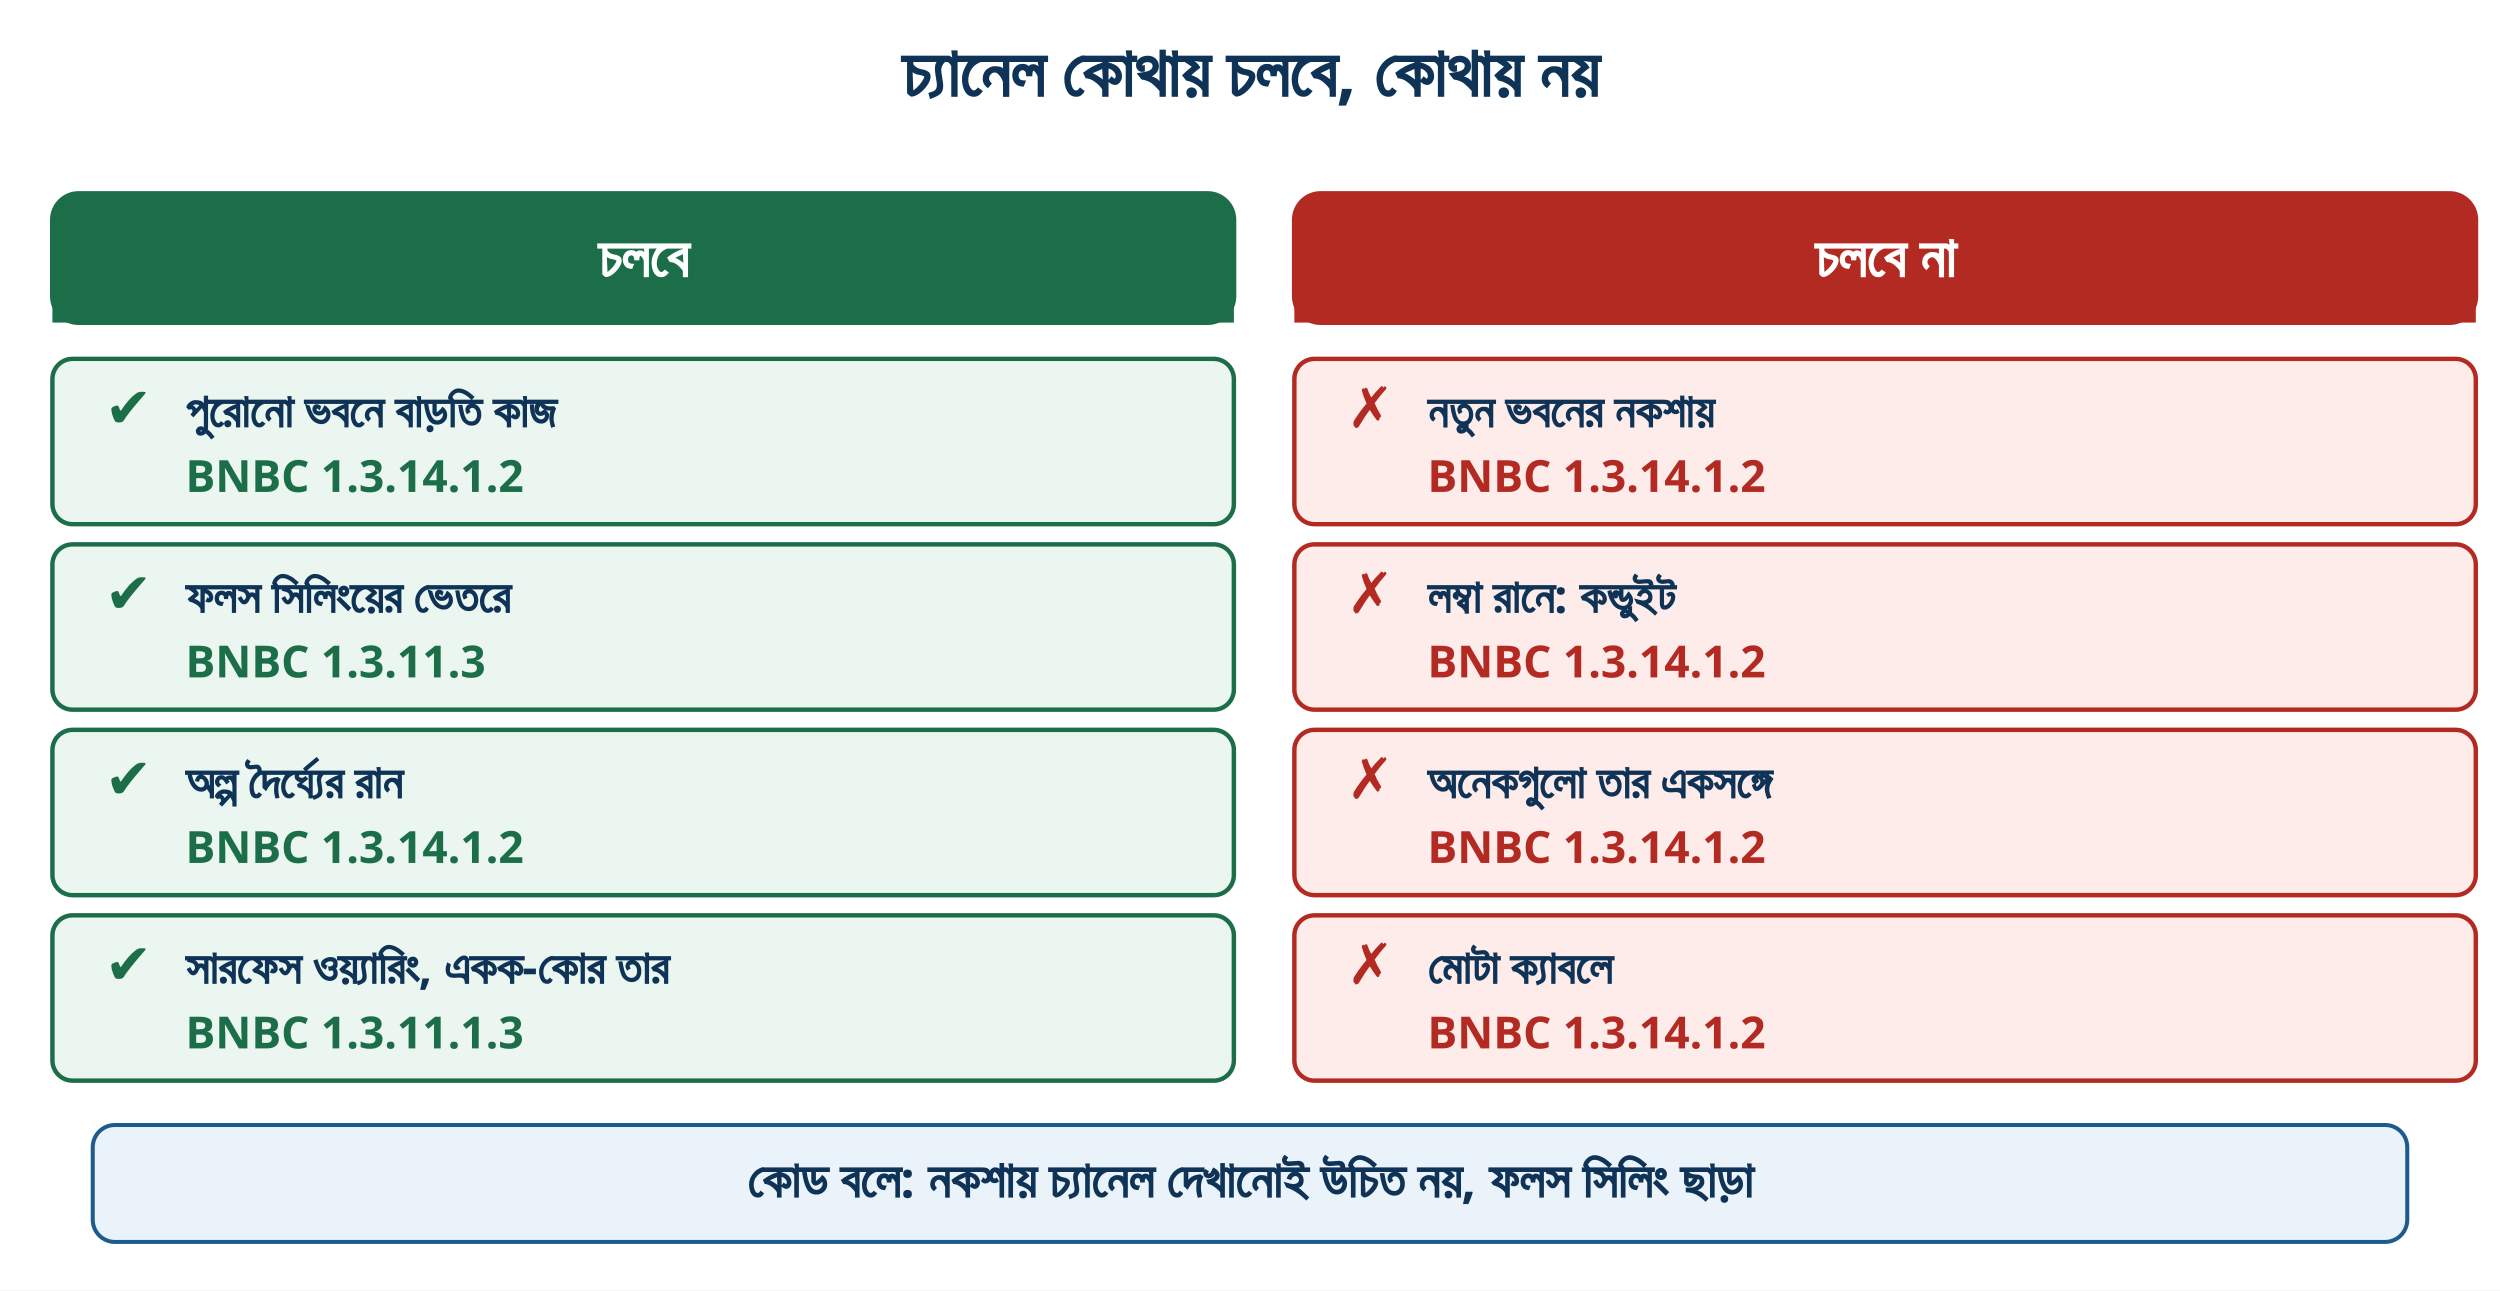
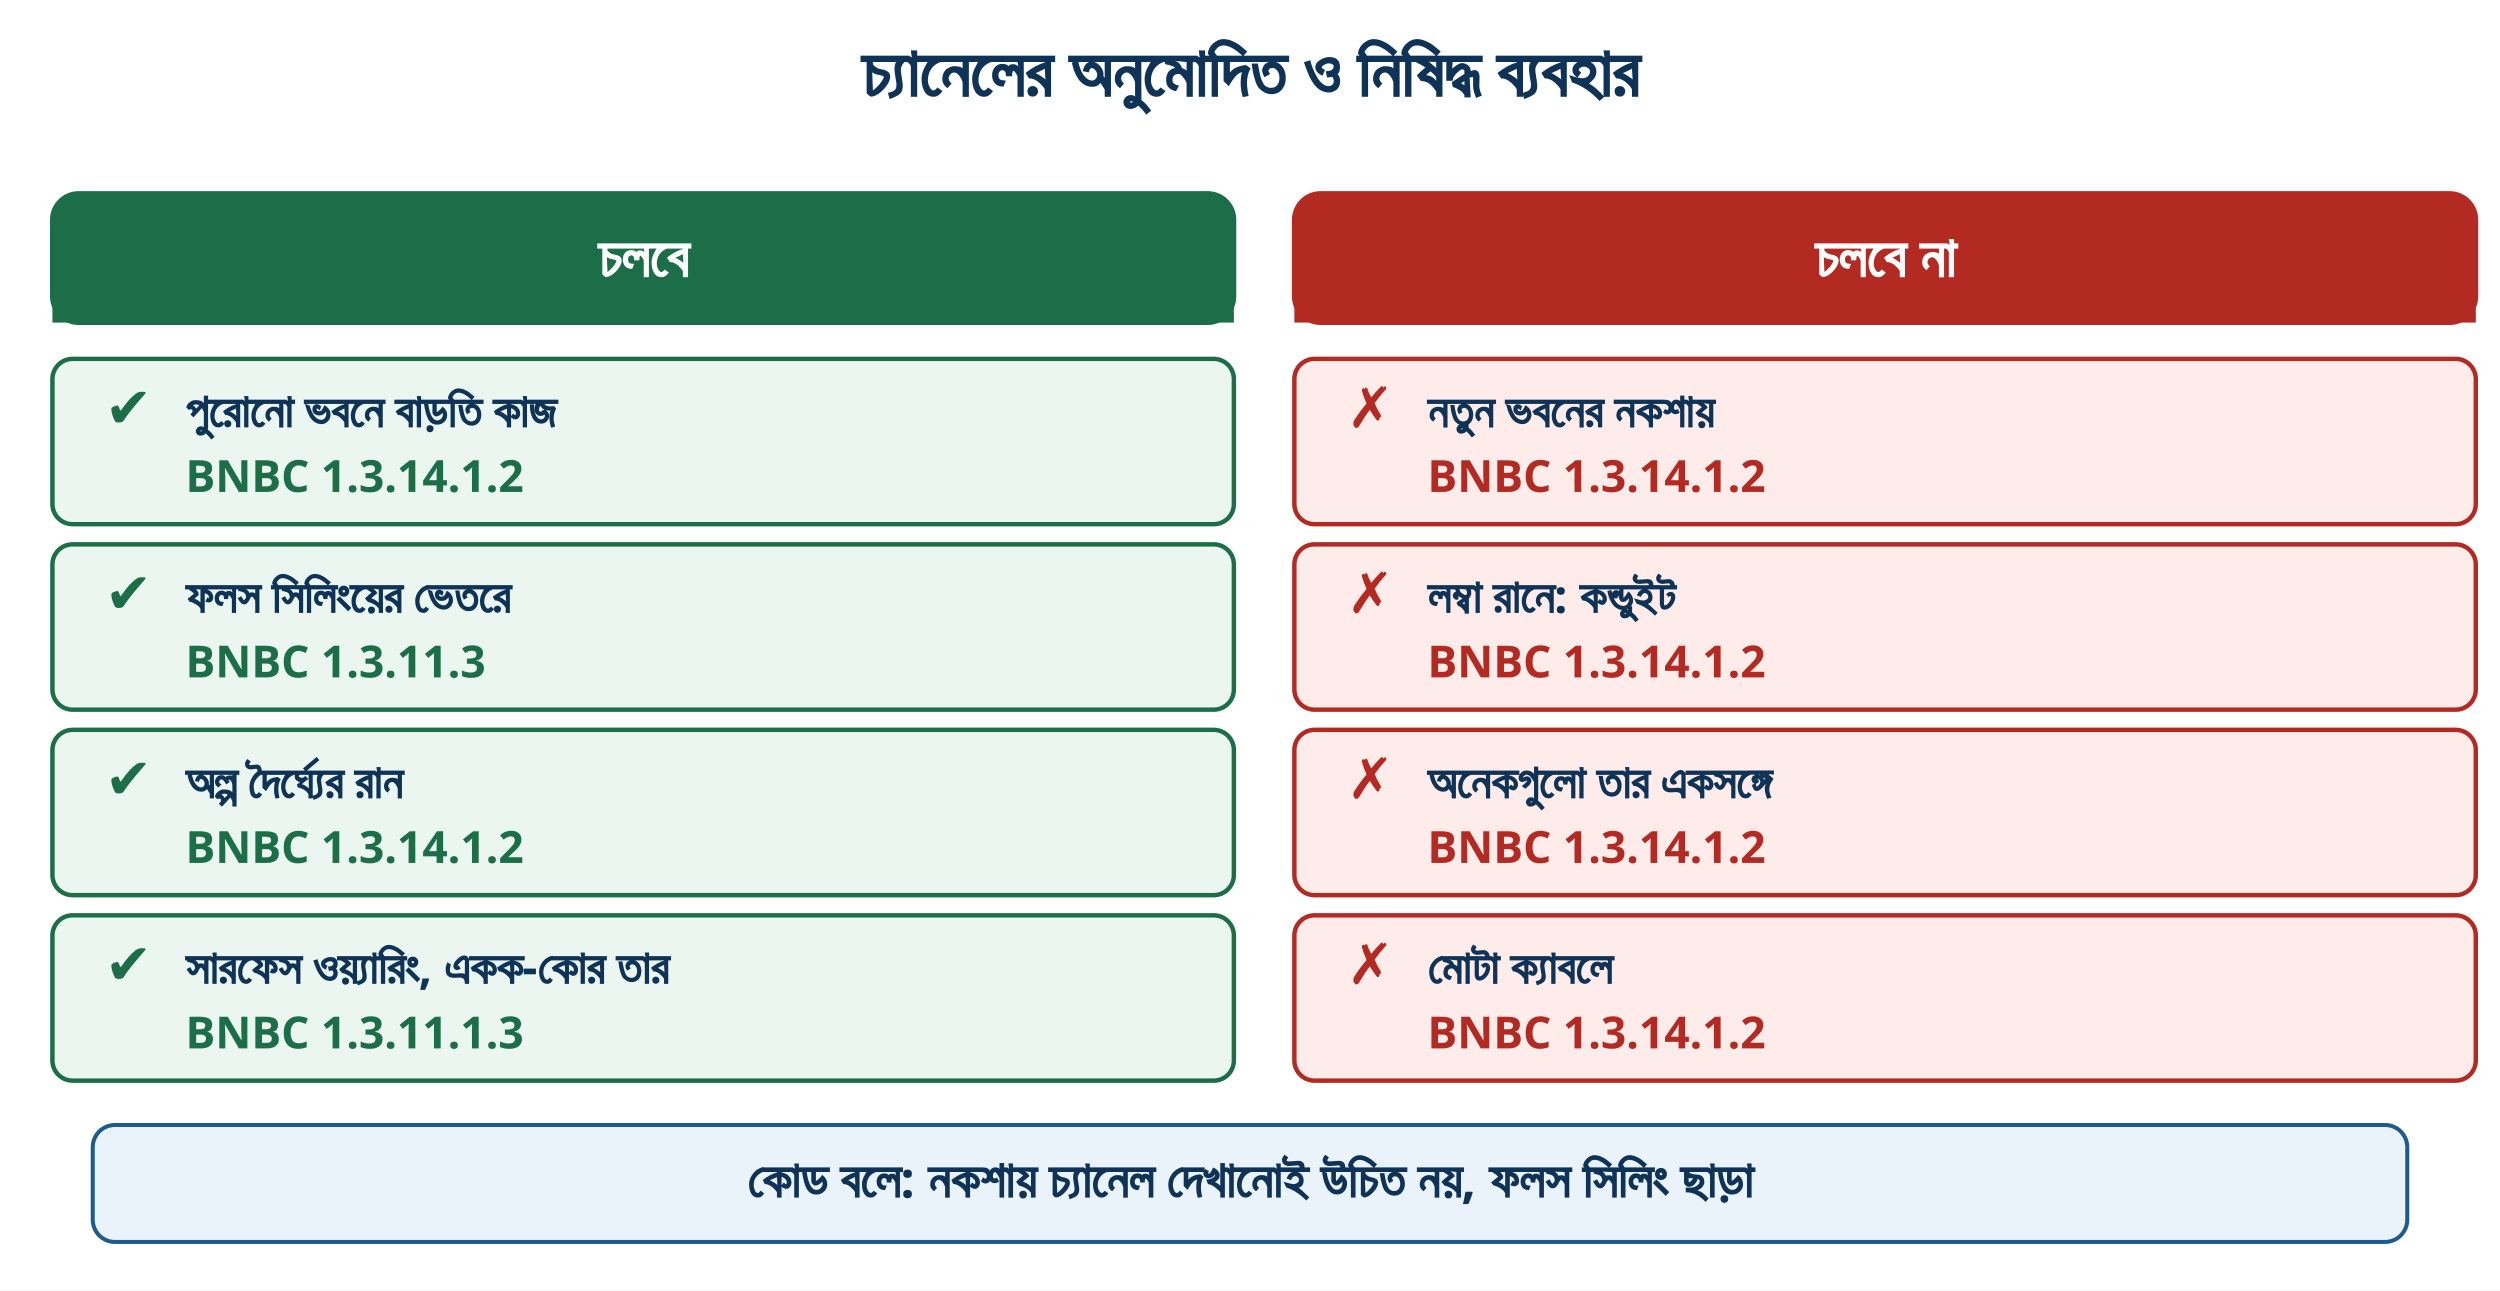
<svg xmlns="http://www.w3.org/2000/svg" width="1240" height="640" viewBox="0 0 1240 640">
  <rect width="1240" height="640" fill="#FFFFFF" />
-   <text x="620.0" y="48.0" font-family="Kalpurush" font-size="34" font-weight="700" fill="#0F3357" text-anchor="middle">চ্যানেল কোথায় চলবে, কোথায় নয়</text>
+   <text x="620.0" y="48.0" font-family="Kalpurush" font-size="34" font-weight="700" fill="#0F3357" text-anchor="middle">চ্যানেলের অনুমোদিত ও নিষিদ্ধ ব্যবহার</text>
  <rect x="26.0" y="96.0" width="586.0" height="64.0" rx="13" fill="#1B6E47" stroke="#1B6E47" stroke-width="2.4" />
  <rect x="26.0" y="109.0" width="586.0" height="51.0" rx="0" fill="#1B6E47" stroke="none" stroke-width="0" />
  <text x="319.0" y="137.5" font-family="Kalpurush" font-size="28" font-weight="700" fill="#FFFFFF" text-anchor="middle">চলবে</text>
  <rect x="26.0" y="178.0" width="586.0" height="82.0" rx="10" fill="#EAF6EF" stroke="#1B6E47" stroke-width="2.2" />
  <text x="52.0" y="212.0" font-family="Kalpurush" font-size="28" font-weight="700" fill="#1B6E47" text-anchor="start">✔</text>
  <text x="92.0" y="212.0" font-family="Kalpurush" font-size="23" font-weight="700" fill="#0F3357" text-anchor="start">পুরোনো ভবনে বাড়তি কাজ</text>
  <text x="92.0" y="244.0" font-family="Kalpurush" font-size="22" font-weight="700" fill="#1B6E47" text-anchor="start">BNBC 1.3.14.1.2</text>
  <rect x="26.0" y="270.0" width="586.0" height="82.0" rx="10" fill="#EAF6EF" stroke="#1B6E47" stroke-width="2.2" />
  <text x="52.0" y="304.0" font-family="Kalpurush" font-size="28" font-weight="700" fill="#1B6E47" text-anchor="start">✔</text>
  <text x="92.0" y="304.0" font-family="Kalpurush" font-size="23" font-weight="700" fill="#0F3357" text-anchor="start">ফলস সিলিংয়ের ভেতরে</text>
  <text x="92.0" y="336.0" font-family="Kalpurush" font-size="22" font-weight="700" fill="#1B6E47" text-anchor="start">BNBC 1.3.11.3</text>
  <rect x="26.0" y="362.0" width="586.0" height="82.0" rx="10" fill="#EAF6EF" stroke="#1B6E47" stroke-width="2.2" />
  <text x="52.0" y="396.0" font-family="Kalpurush" font-size="28" font-weight="700" fill="#1B6E47" text-anchor="start">✔</text>
  <text x="92.0" y="396.0" font-family="Kalpurush" font-size="23" font-weight="700" fill="#0F3357" text-anchor="start">অল্প দৈর্ঘ্যের রান</text>
  <text x="92.0" y="428.0" font-family="Kalpurush" font-size="22" font-weight="700" fill="#1B6E47" text-anchor="start">BNBC 1.3.14.1.2</text>
  <rect x="26.0" y="454.0" width="586.0" height="82.0" rx="10" fill="#EAF6EF" stroke="#1B6E47" stroke-width="2.2" />
  <text x="52.0" y="488.0" font-family="Kalpurush" font-size="28" font-weight="700" fill="#1B6E47" text-anchor="start">✔</text>
  <text x="92.0" y="488.0" font-family="Kalpurush" font-size="23" font-weight="700" fill="#0F3357" text-anchor="start">সারফেস ওয়্যারিং, একক-কোর তার</text>
  <text x="92.0" y="520.0" font-family="Kalpurush" font-size="22" font-weight="700" fill="#1B6E47" text-anchor="start">BNBC 1.3.11.1.3</text>
  <rect x="642.0" y="96.0" width="586.0" height="64.0" rx="13" fill="#B32A22" stroke="#B32A22" stroke-width="2.4" />
  <rect x="642.0" y="109.0" width="586.0" height="51.0" rx="0" fill="#B32A22" stroke="none" stroke-width="0" />
  <text x="935.0" y="137.5" font-family="Kalpurush" font-size="28" font-weight="700" fill="#FFFFFF" text-anchor="middle">চলবে না</text>
  <rect x="642.0" y="178.0" width="586.0" height="82.0" rx="10" fill="#FDECEA" stroke="#B32A22" stroke-width="2.2" />
  <text x="668.0" y="212.0" font-family="Kalpurush" font-size="28" font-weight="700" fill="#B32A22" text-anchor="start">✗</text>
  <text x="708.0" y="212.0" font-family="Kalpurush" font-size="23" font-weight="700" fill="#0F3357" text-anchor="start">নতুন ভবনের নকশায়</text>
  <text x="708.0" y="244.0" font-family="Kalpurush" font-size="22" font-weight="700" fill="#B32A22" text-anchor="start">BNBC 1.3.14.1.2</text>
  <rect x="642.0" y="270.0" width="586.0" height="82.0" rx="10" fill="#FDECEA" stroke="#B32A22" stroke-width="2.2" />
  <text x="668.0" y="304.0" font-family="Kalpurush" font-size="28" font-weight="700" fill="#B32A22" text-anchor="start">✗</text>
  <text x="708.0" y="304.0" font-family="Kalpurush" font-size="23" font-weight="700" fill="#0F3357" text-anchor="start">লম্বা রানে: কন্ডুইট</text>
  <text x="708.0" y="336.0" font-family="Kalpurush" font-size="22" font-weight="700" fill="#B32A22" text-anchor="start">BNBC 1.3.14.1.2</text>
  <rect x="642.0" y="362.0" width="586.0" height="82.0" rx="10" fill="#FDECEA" stroke="#B32A22" stroke-width="2.2" />
  <text x="668.0" y="396.0" font-family="Kalpurush" font-size="28" font-weight="700" fill="#B32A22" text-anchor="start">✗</text>
  <text x="708.0" y="396.0" font-family="Kalpurush" font-size="23" font-weight="700" fill="#0F3357" text-anchor="start">অনেকগুলো তার একসঙ্গে</text>
  <text x="708.0" y="428.0" font-family="Kalpurush" font-size="22" font-weight="700" fill="#B32A22" text-anchor="start">BNBC 1.3.14.1.2</text>
  <rect x="642.0" y="454.0" width="586.0" height="82.0" rx="10" fill="#FDECEA" stroke="#B32A22" stroke-width="2.2" />
  <text x="668.0" y="488.0" font-family="Kalpurush" font-size="28" font-weight="700" fill="#B32A22" text-anchor="start">✗</text>
  <text x="708.0" y="488.0" font-family="Kalpurush" font-size="23" font-weight="700" fill="#0F3357" text-anchor="start">মোটা ক্যাবলে</text>
  <text x="708.0" y="520.0" font-family="Kalpurush" font-size="22" font-weight="700" fill="#B32A22" text-anchor="start">BNBC 1.3.14.1.2</text>
  <rect x="46.0" y="558.0" width="1148.0" height="58.0" rx="11" fill="#EAF2FA" stroke="#1D5B8F" stroke-width="2" />
  <text x="620.0" y="594.0" font-family="Kalpurush" font-size="25" font-weight="700" fill="#0F3357" text-anchor="middle">কোড বলে: নকশায় চ্যানেল দেখানোই উচিত নয়, ফলস সিলিং ছাড়া</text>
</svg>
